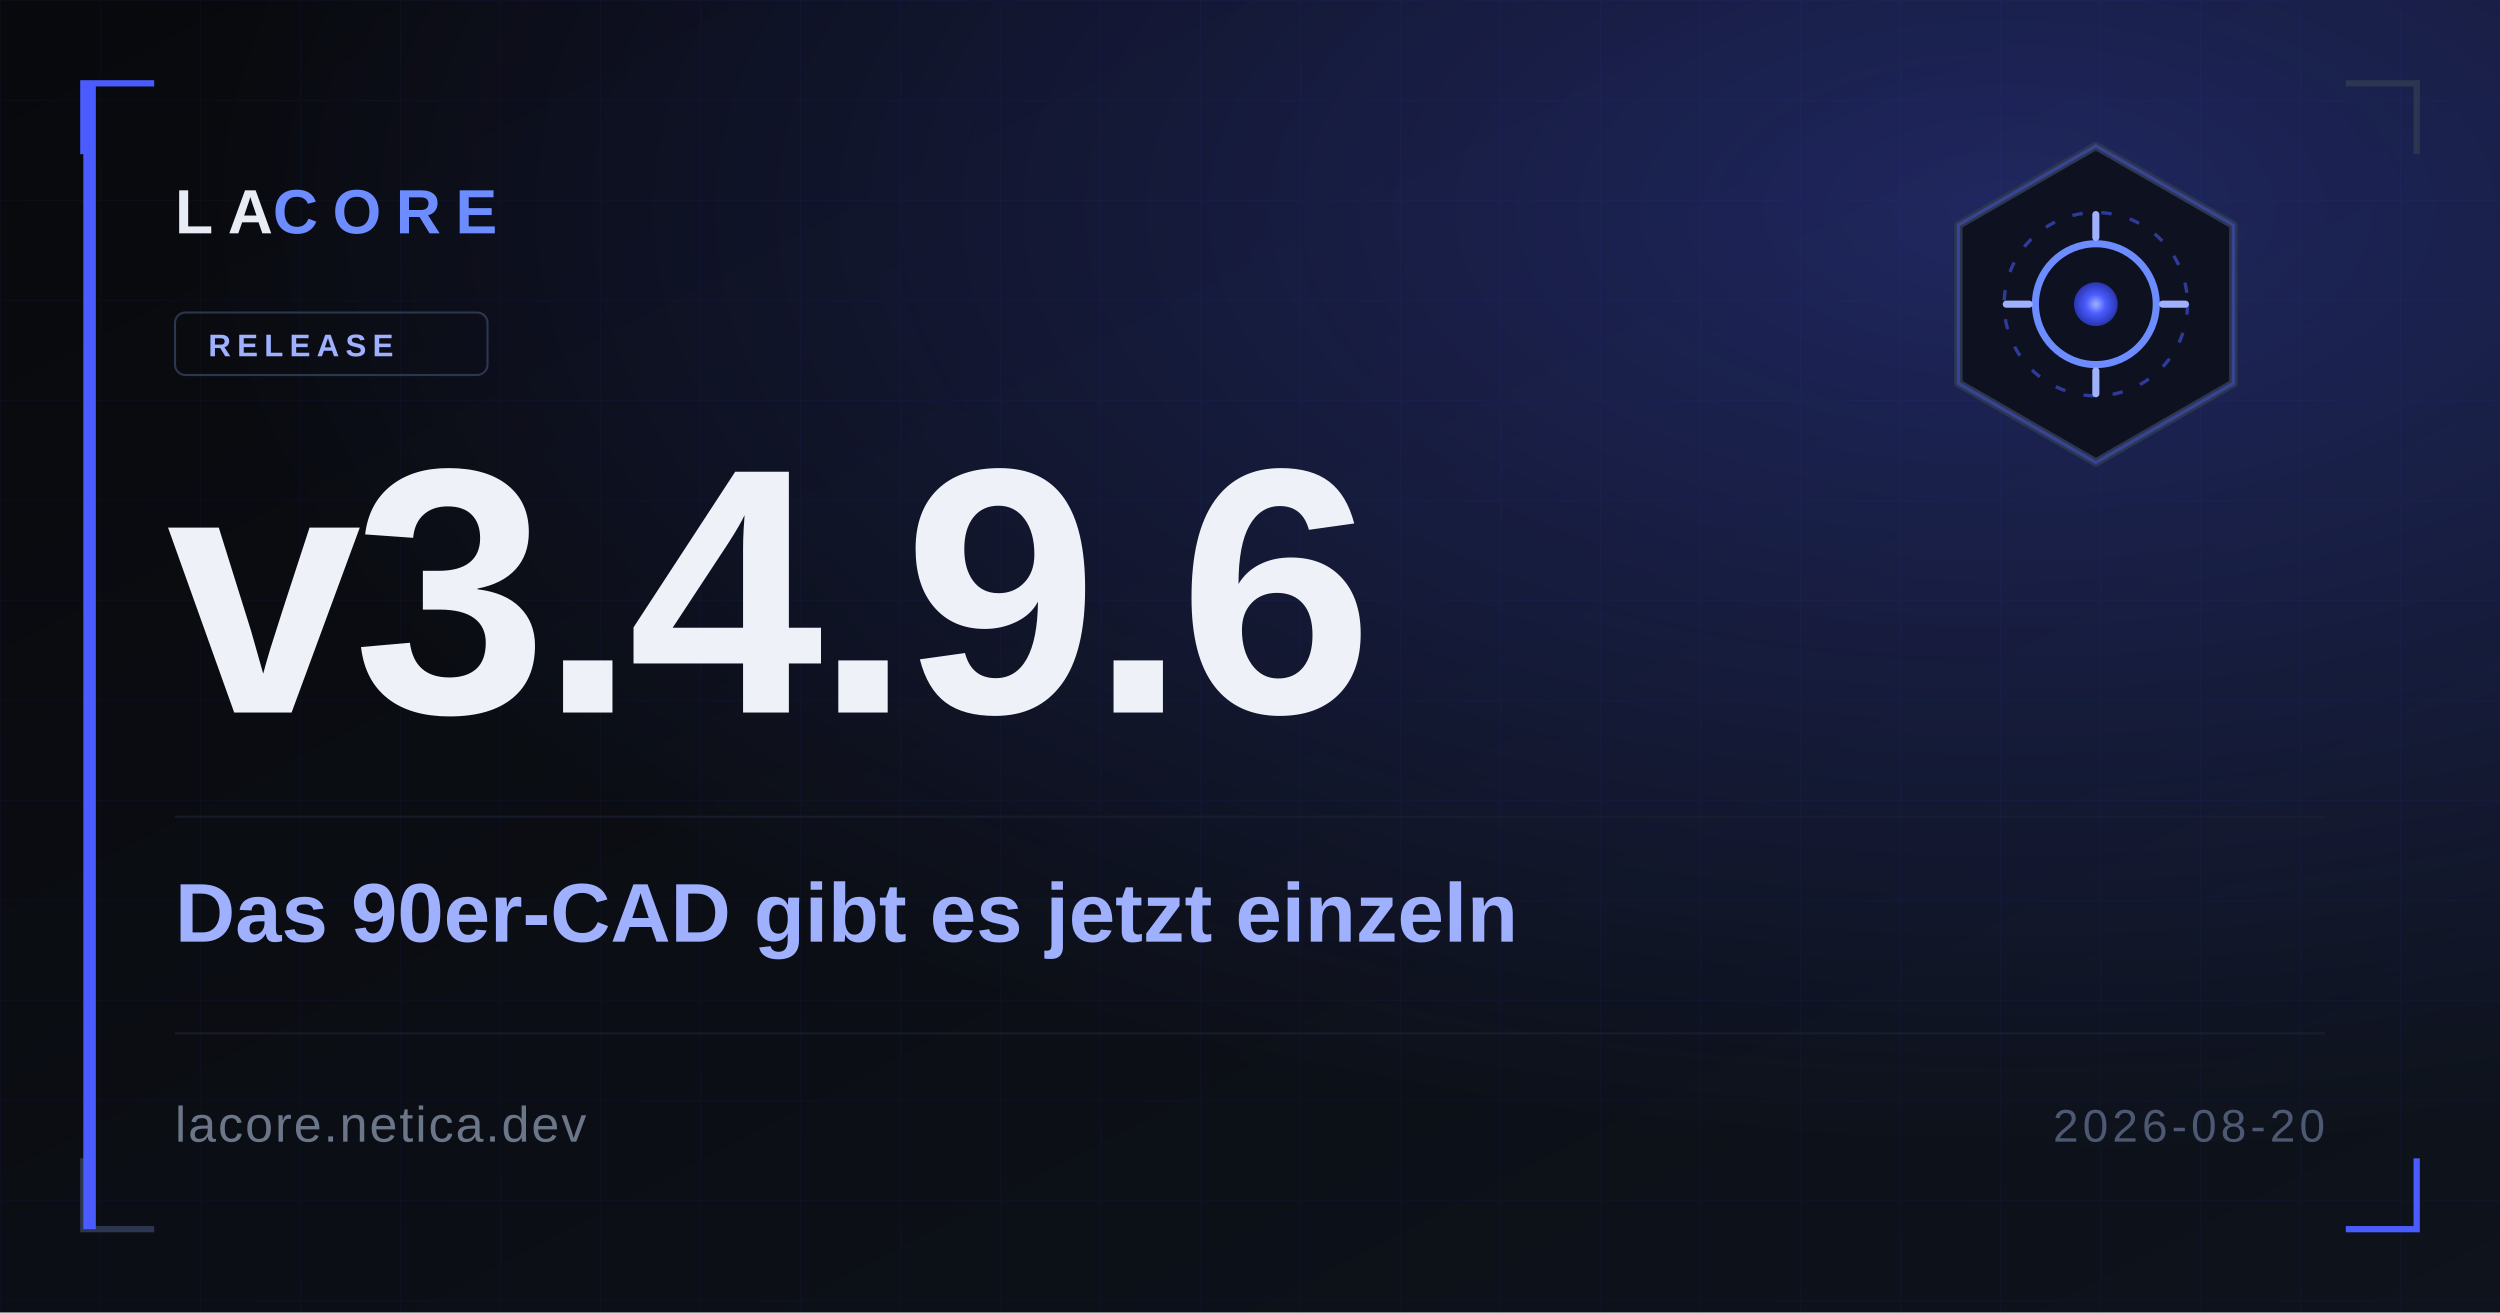
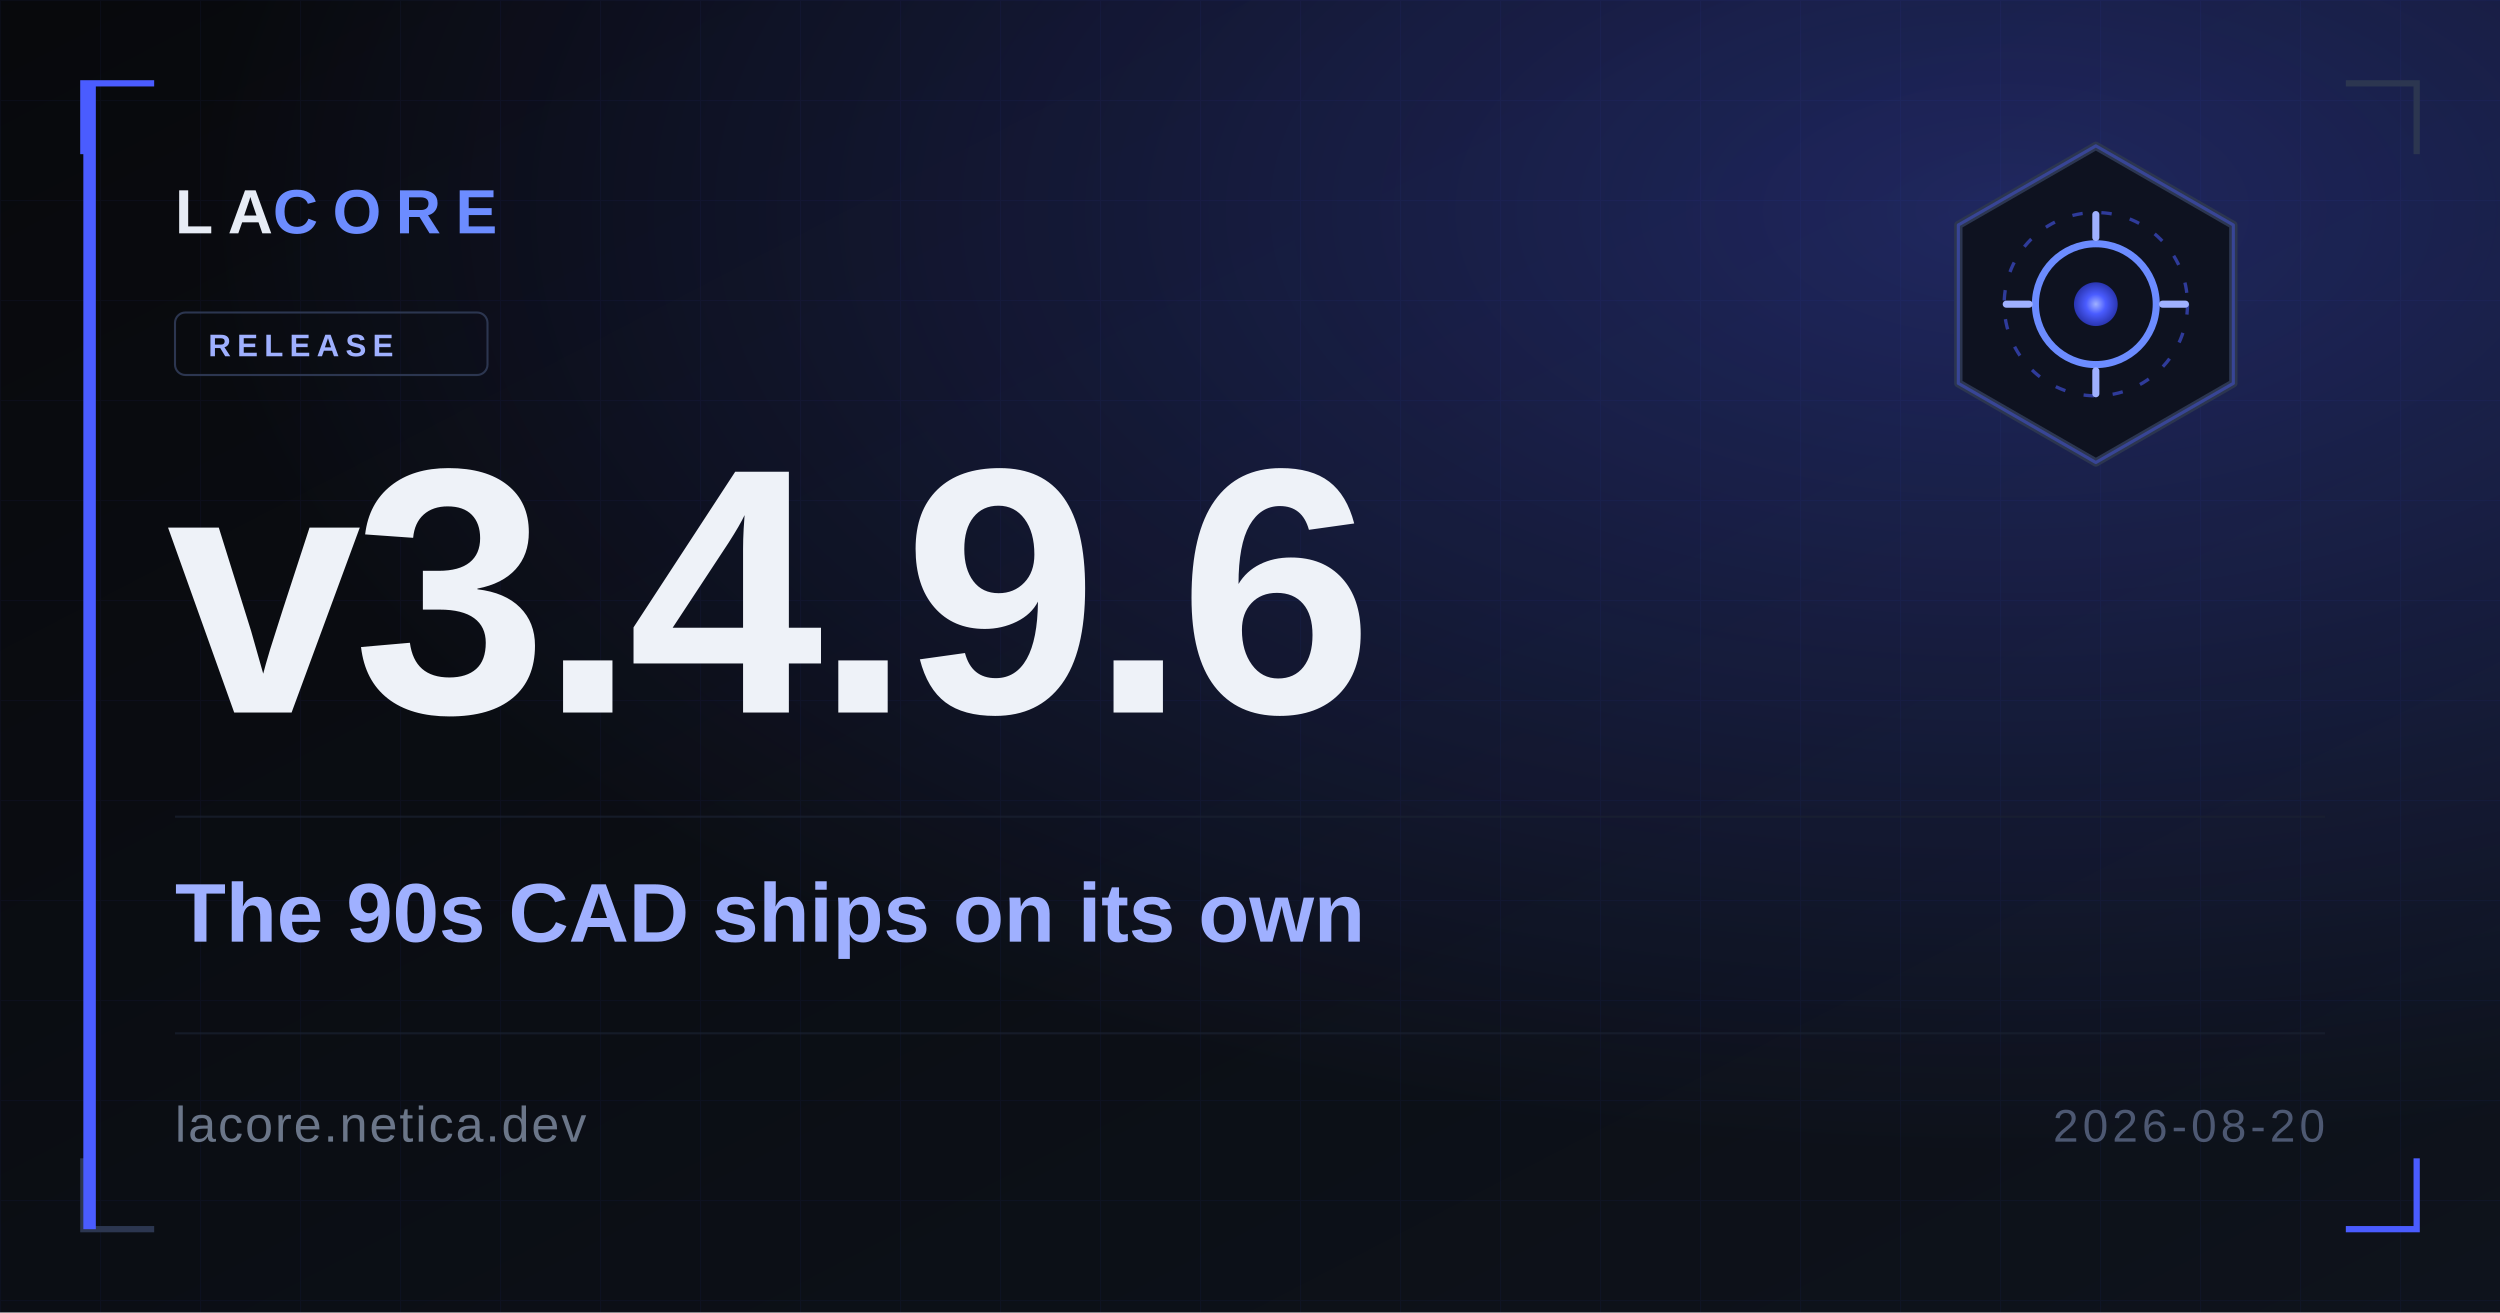
<svg xmlns="http://www.w3.org/2000/svg" viewBox="0 0 1200 630" font-family="'Chakra Petch', 'Segoe UI', system-ui, -apple-system, Arial, sans-serif">
  <defs>
    <linearGradient id="bg" x1="0" y1="0" x2="1" y2="1">
      <stop offset="0" stop-color="#08090c" />
      <stop offset="1" stop-color="#0e131c" />
    </linearGradient>
    <radialGradient id="glow" cx="0.8" cy="0.16" r="0.72">
      <stop offset="0" stop-color="#4a5cff" stop-opacity="0.32" />
      <stop offset="1" stop-color="#4a5cff" stop-opacity="0" />
    </radialGradient>
    <radialGradient id="core" cx="0.5" cy="0.5" r="0.5">
      <stop offset="0" stop-color="#9fb0ff" />
      <stop offset="0.45" stop-color="#4a5cff" />
      <stop offset="1" stop-color="#2a35b0" />
    </radialGradient>
    <pattern id="grid" width="48" height="48" patternUnits="userSpaceOnUse">
      <path d="M48 0H0V48" fill="none" stroke="#4a5cff" stroke-opacity="0.05" stroke-width="1" />
    </pattern>
  </defs>
  <rect width="1200" height="630" fill="url(#bg)" />
  <rect width="1200" height="630" fill="url(#grid)" />
  <rect width="1200" height="630" fill="url(#glow)" />
  <g stroke="#4a5cff" stroke-width="3" fill="none">
    <path d="M40 74 V40 H74" />
    <path d="M1160 556 V590 H1126" />
  </g>
  <g stroke="#2c3650" stroke-width="3" fill="none">
    <path d="M1160 74 V40 H1126" />
    <path d="M40 556 V590 H74" />
  </g>
  <rect x="40" y="40" width="6" height="550" fill="#4a5cff" />
  <g transform="translate(1006 150)">
    <g transform="translate(-90 -90)">
      <polygon points="90,10 156,48 156,124 90,162 24,124 24,48" fill="#0e1220" stroke="#2c3650" stroke-width="4" stroke-linejoin="round" />
      <polygon points="90,10 156,48 156,124 90,162 24,124 24,48" fill="none" stroke="#4a5cff" stroke-width="1.5" stroke-linejoin="round" opacity="0.4" />
      <circle cx="90" cy="86" r="44" fill="none" stroke="#4a5cff" stroke-width="1.6" stroke-dasharray="5 9" opacity="0.55" />
      <circle cx="90" cy="86" r="29" fill="none" stroke="#6c8cff" stroke-width="3.4" />
      <circle cx="90" cy="86" r="10.5" fill="url(#core)" />
      <g stroke="#9fb0ff" stroke-width="3.4" stroke-linecap="round">
        <line x1="90" y1="43" x2="90" y2="54" />
        <line x1="90" y1="118" x2="90" y2="129" />
        <line x1="47" y1="86" x2="58" y2="86" />
        <line x1="122" y1="86" x2="133" y2="86" />
      </g>
    </g>
  </g>
  <g stroke="#1a2131" stroke-width="1" opacity="0.7">
    <line x1="84" y1="392" x2="1116" y2="392" />
    <line x1="84" y1="496" x2="1116" y2="496" />
  </g>
  <text x="84" y="112" fill="#e7ecf5" font-size="30" font-weight="700" letter-spacing="7">LA<tspan fill="#6c8cff">CORE</tspan>
  </text>
  <g>
    <rect x="84" y="150" width="150" height="30" rx="5" fill="none" stroke="#2c3650" />
    <text x="100" y="171" fill="#9fb0ff" font-size="15" font-weight="700" letter-spacing="3">RELEASE</text>
  </g>
  <text x="80" y="342" fill="#eef2f8" font-size="168" font-weight="700" letter-spacing="-4">v3.4.9.6</text>
-   <text x="84" y="452" fill="#9fb0ff" font-size="40" font-weight="600">Das 90er-CAD gibt es jetzt einzeln</text>
+   <text x="84" y="452" fill="#9fb0ff" font-size="40" font-weight="600">The 90s CAD ships on its own</text>
  <text x="84" y="548" fill="#6b7689" font-size="24" font-weight="500" letter-spacing="1">lacore.netica.dev</text>
  <text x="1116" y="548" fill="#4d5872" font-size="22" font-weight="500" letter-spacing="2" text-anchor="end">2026-08-20</text>
</svg>
